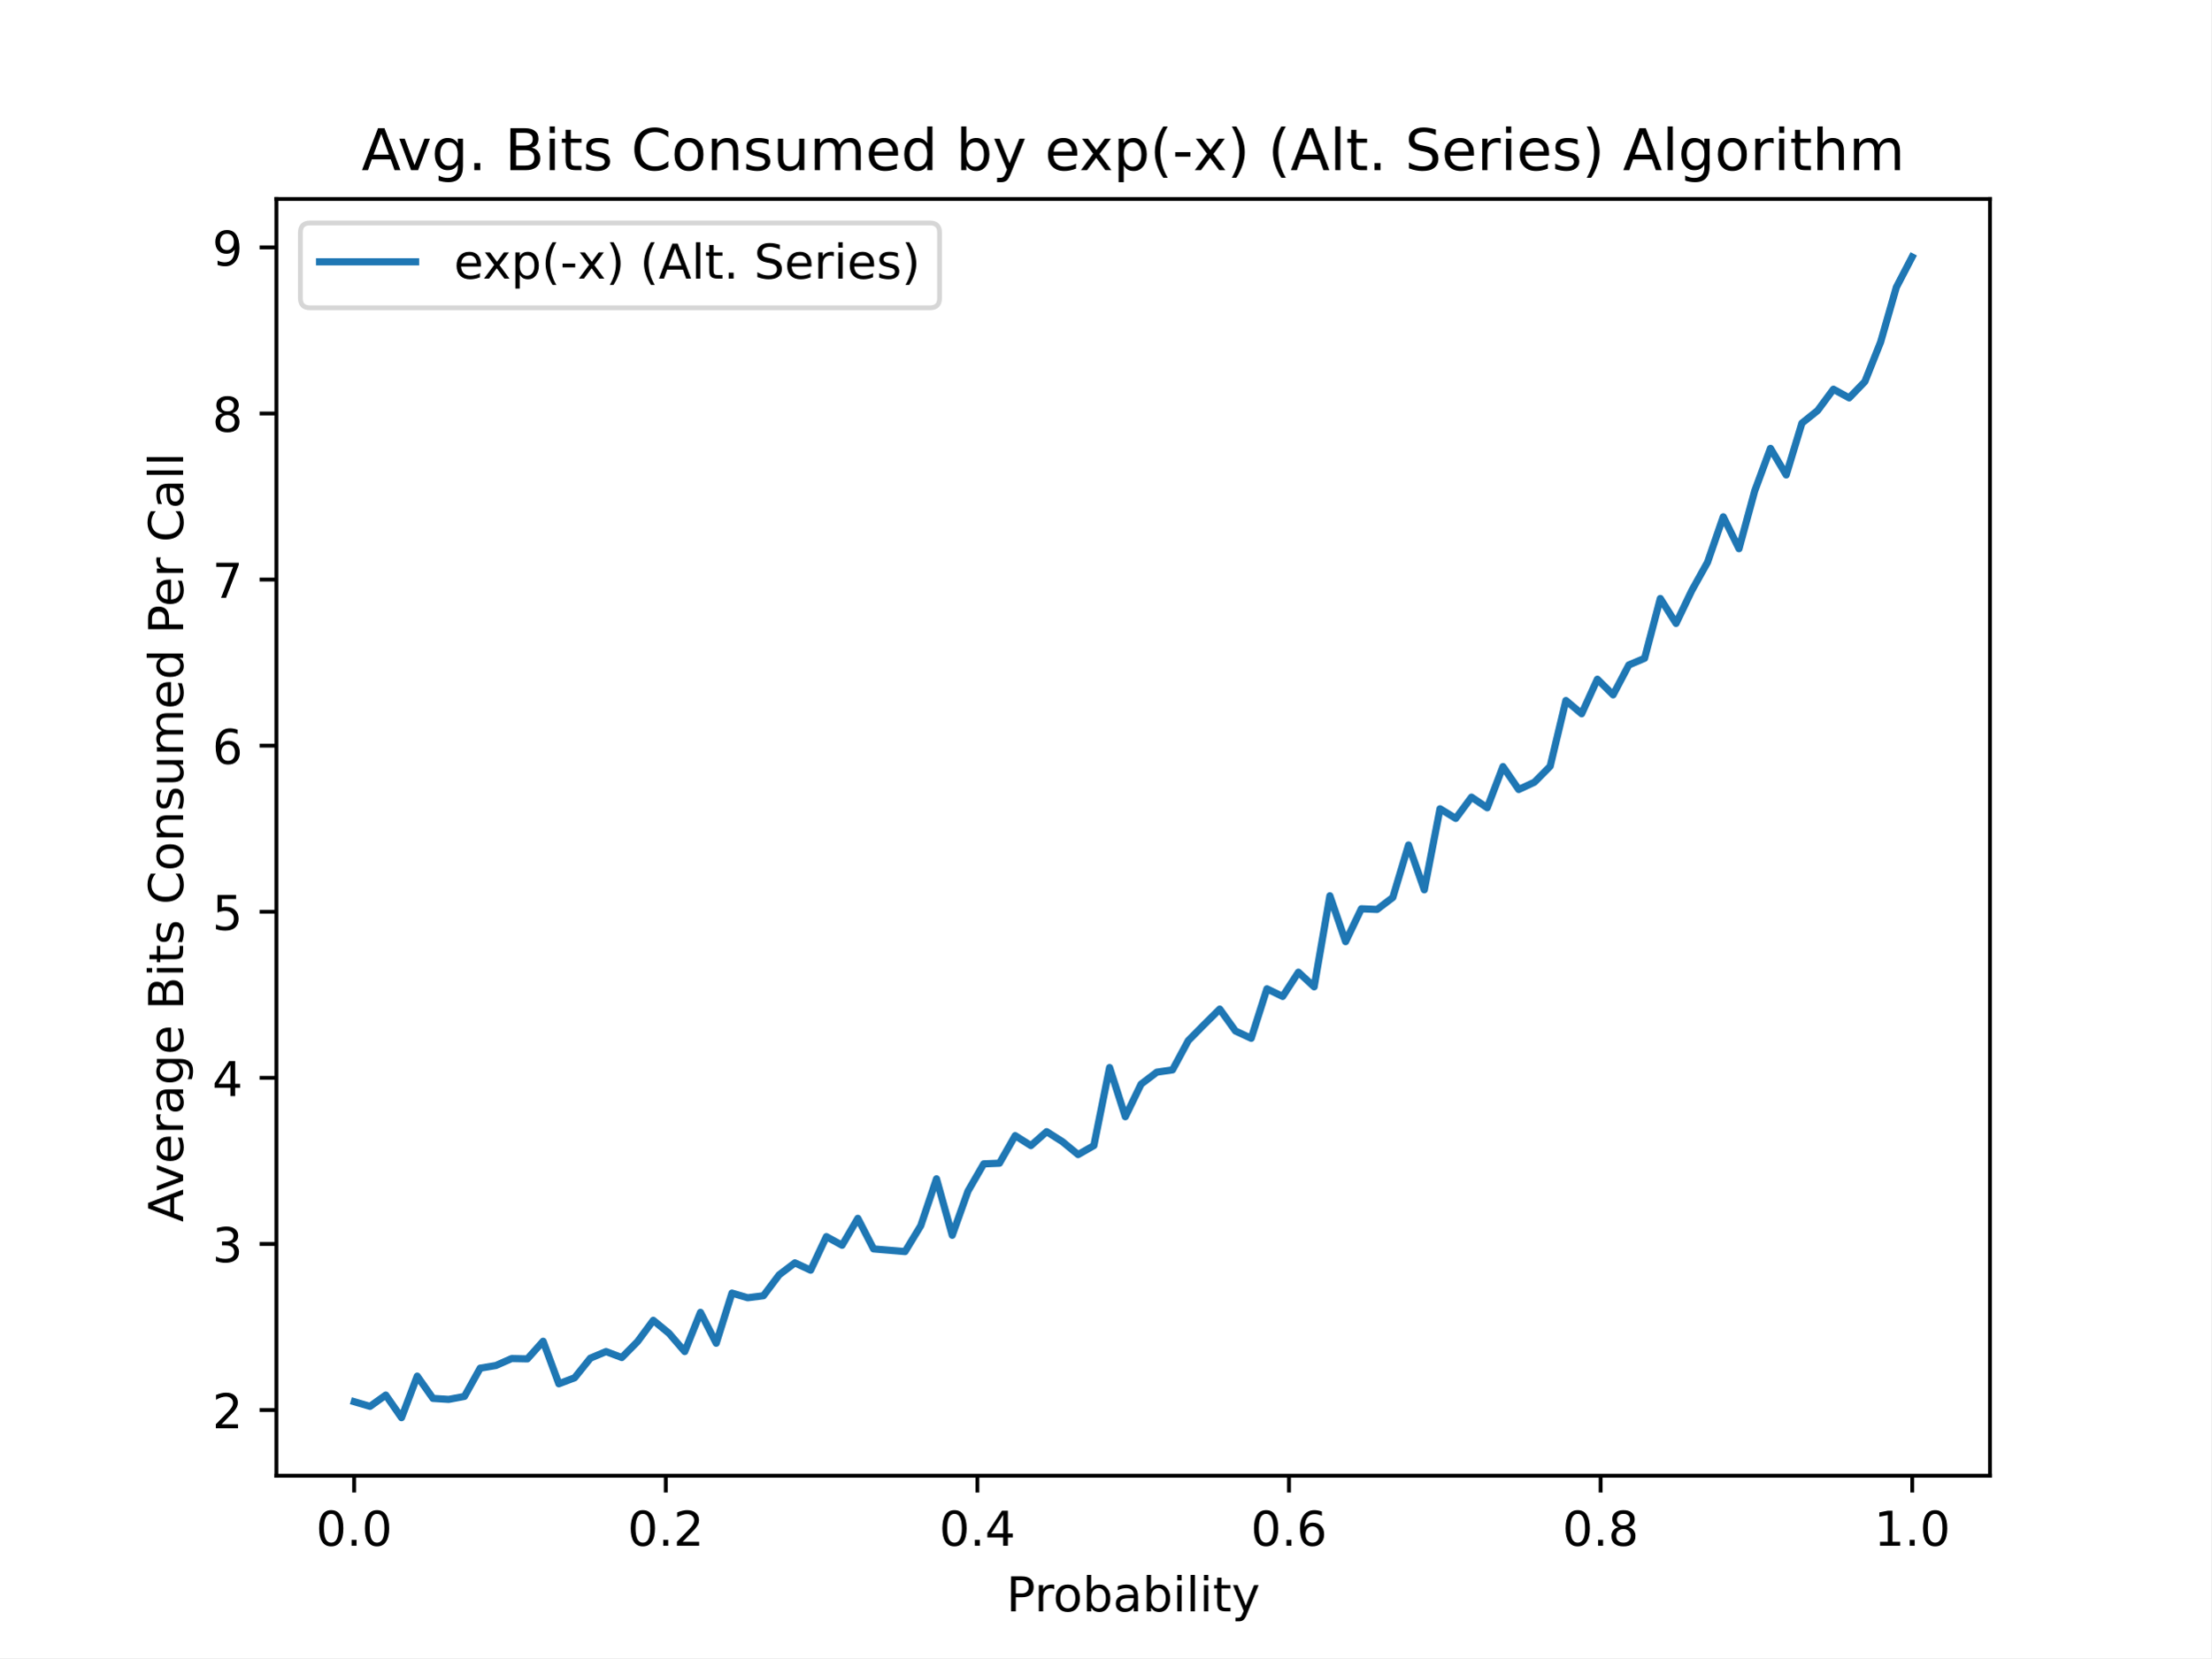
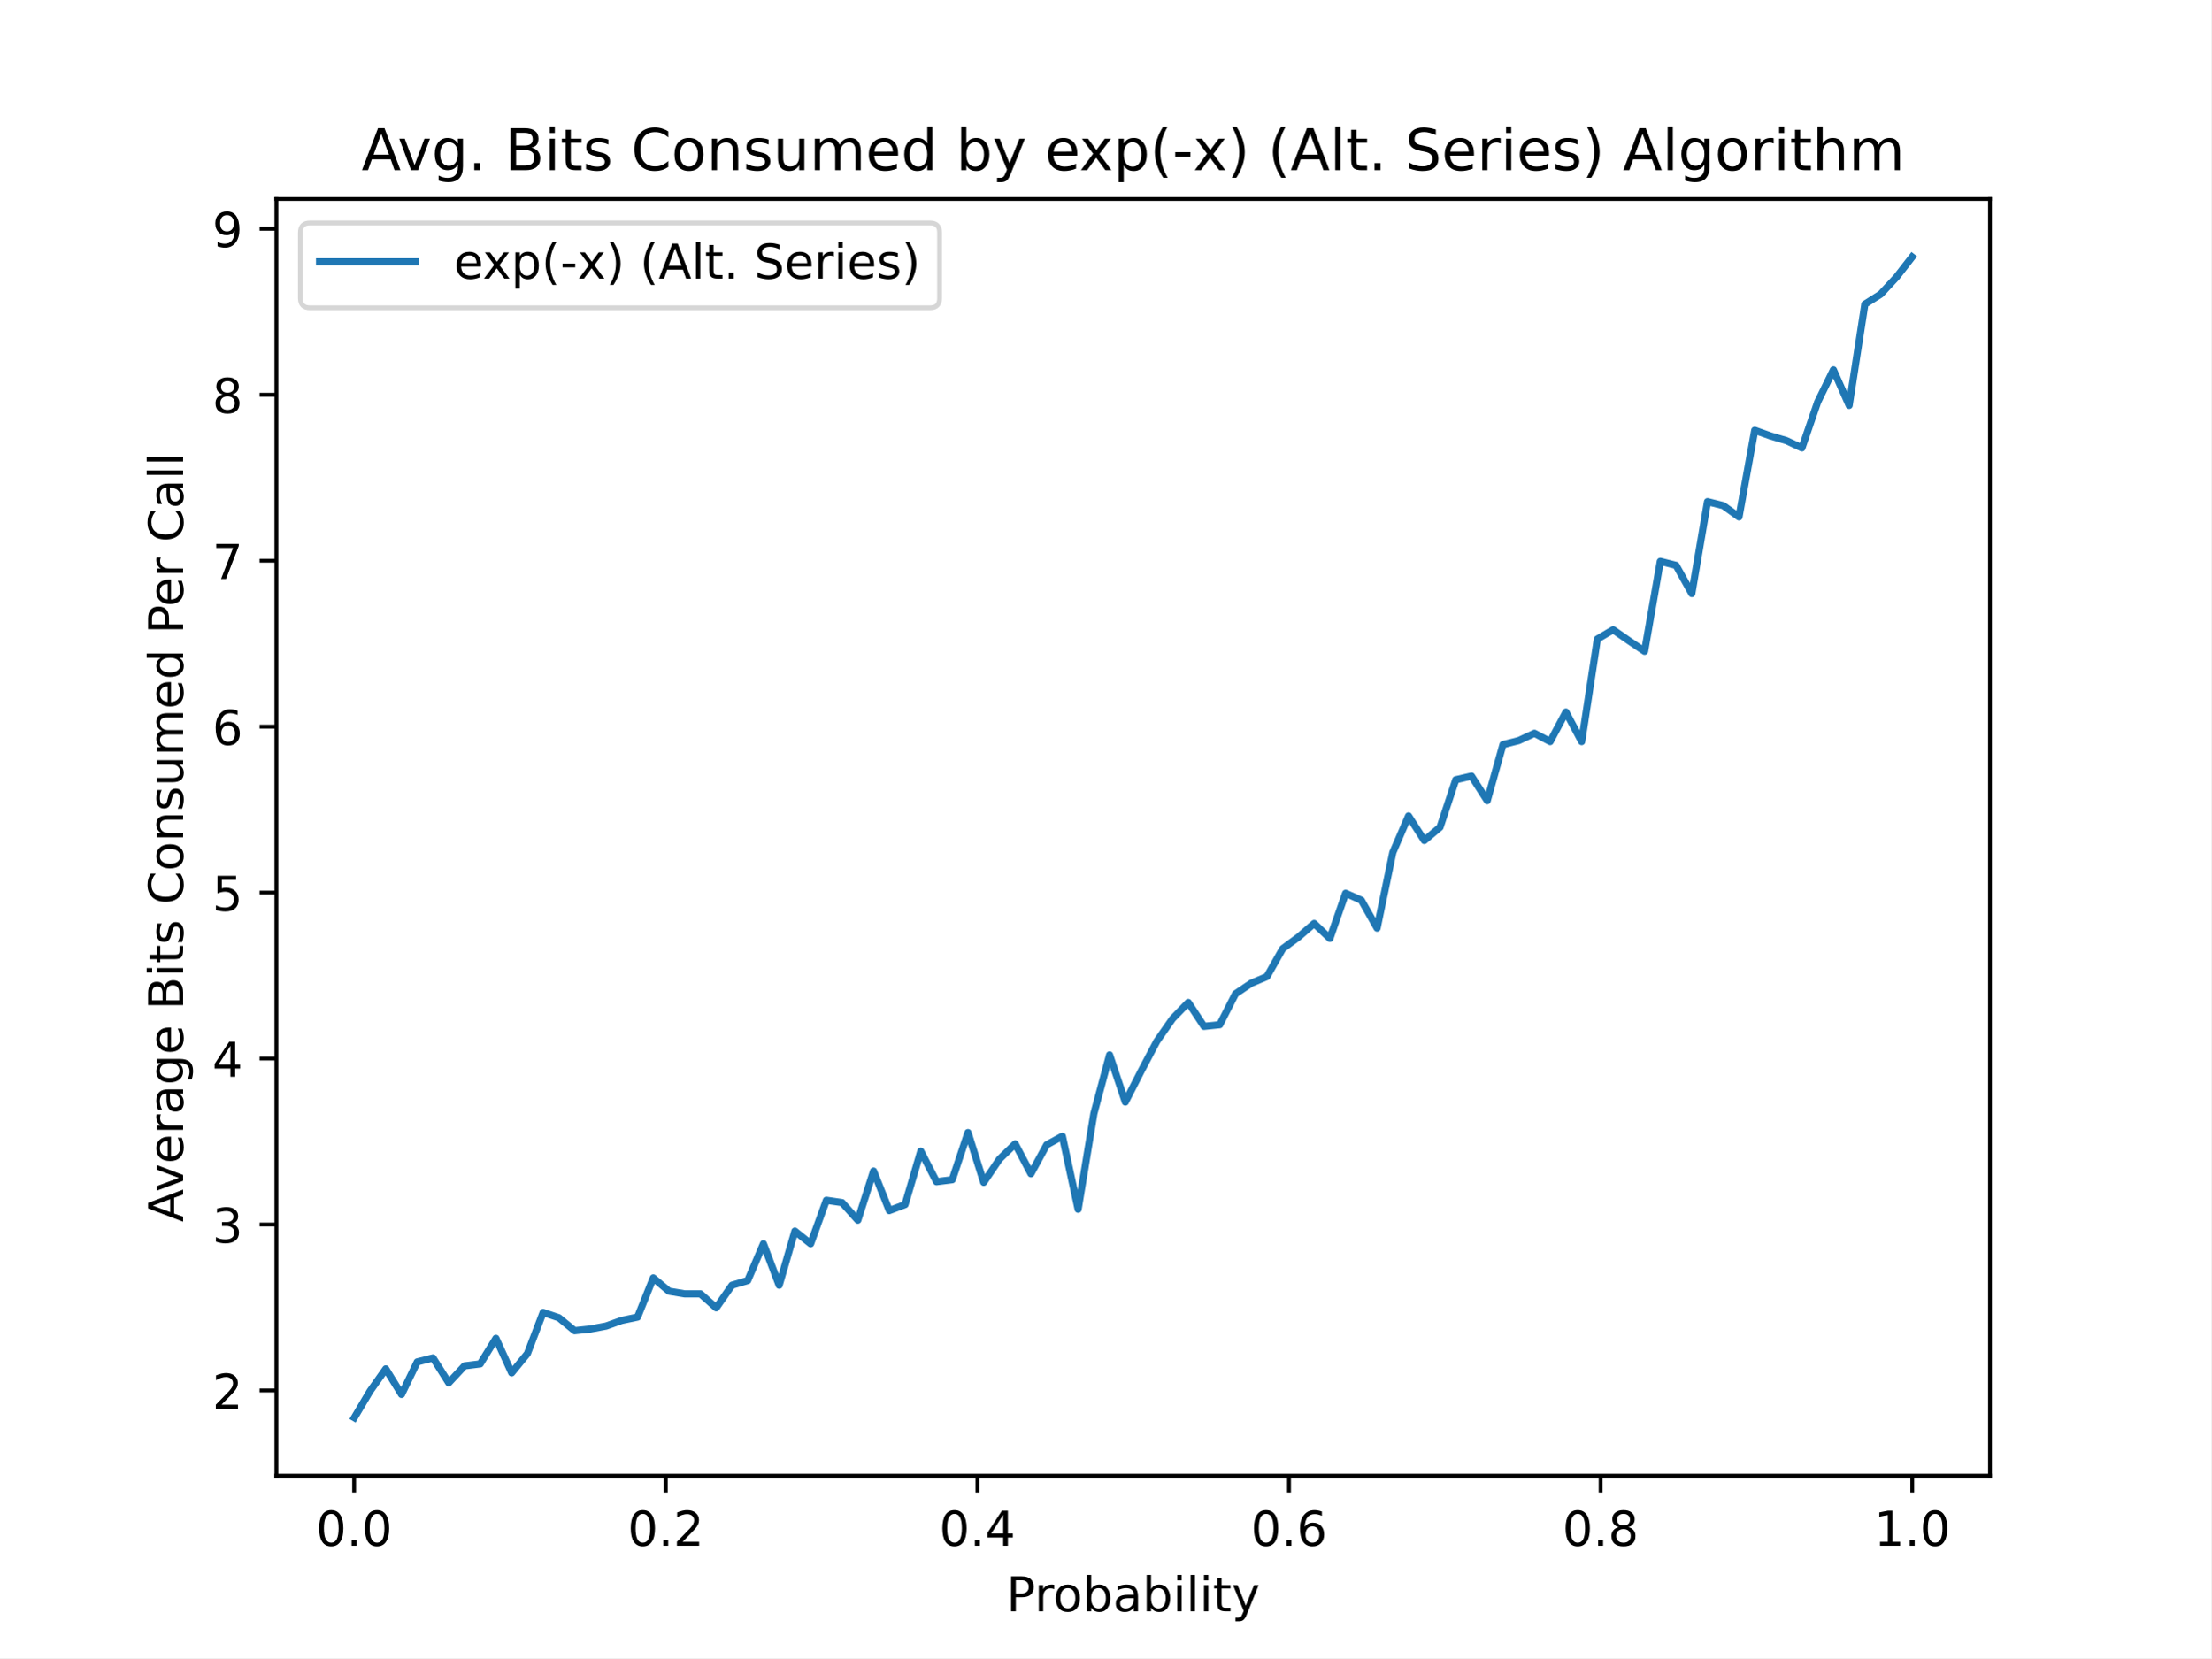
<svg xmlns="http://www.w3.org/2000/svg" xmlns:xlink="http://www.w3.org/1999/xlink" height="345.6pt" version="1.1" viewBox="0 0 460.8 345.6" width="460.8pt">
  <defs>
    <style type="text/css">
*{stroke-linecap:butt;stroke-linejoin:round;}
  </style>
  </defs>
  <g id="figure_1">
    <g id="patch_1">
      <path d="M 0 345.6  L 460.8 345.6  L 460.8 0  L 0 0  z " style="fill:#ffffff;" />
    </g>
    <g id="axes_1">
      <g id="patch_2">
        <path d="M 57.6 307.584  L 414.72 307.584  L 414.72 41.472  L 57.6 41.472  z " style="fill:#ffffff;" />
      </g>
      <g id="matplotlib.axis_1">
        <g id="xtick_1">
          <g id="line2d_1">
            <defs>
-               <path d="M 0 0  L 0 3.5  " id="m9ad611fce7" style="stroke:#000000;stroke-width:0.8;" />
+               <path d="M 0 0  L 0 3.5  " id="mf552565202" style="stroke:#000000;stroke-width:0.8;" />
            </defs>
            <g>
-               <use style="stroke:#000000;stroke-width:0.8;" x="73.8" xlink:href="#m9ad611fce7" y="307.584" />
+               <use style="stroke:#000000;stroke-width:0.8;" x="73.8" xlink:href="#mf552565202" y="307.584" />
            </g>
          </g>
          <g id="text_1">
            <text style="font-family:DejaVu Sans;font-size:10px;font-style:normal;font-weight:normal;text-anchor:middle;" transform="rotate(-0, 73.80026, 322.1824)" x="73.8" y="322.182">0.0</text>
          </g>
        </g>
        <g id="xtick_2">
          <g id="line2d_2">
            <g>
-               <use style="stroke:#000000;stroke-width:0.8;" x="138.744" xlink:href="#m9ad611fce7" y="307.584" />
+               <use style="stroke:#000000;stroke-width:0.8;" x="138.744" xlink:href="#mf552565202" y="307.584" />
            </g>
          </g>
          <g id="text_2">
            <text style="font-family:DejaVu Sans;font-size:10px;font-style:normal;font-weight:normal;text-anchor:middle;" transform="rotate(-0, 138.7442, 322.1824)" x="138.744" y="322.182">0.2</text>
          </g>
        </g>
        <g id="xtick_3">
          <g id="line2d_3">
            <g>
-               <use style="stroke:#000000;stroke-width:0.8;" x="203.688" xlink:href="#m9ad611fce7" y="307.584" />
+               <use style="stroke:#000000;stroke-width:0.8;" x="203.688" xlink:href="#mf552565202" y="307.584" />
            </g>
          </g>
          <g id="text_3">
            <text style="font-family:DejaVu Sans;font-size:10px;font-style:normal;font-weight:normal;text-anchor:middle;" transform="rotate(-0, 203.6881, 322.1824)" x="203.688" y="322.182">0.4</text>
          </g>
        </g>
        <g id="xtick_4">
          <g id="line2d_4">
            <g>
-               <use style="stroke:#000000;stroke-width:0.8;" x="268.632" xlink:href="#m9ad611fce7" y="307.584" />
+               <use style="stroke:#000000;stroke-width:0.8;" x="268.632" xlink:href="#mf552565202" y="307.584" />
            </g>
          </g>
          <g id="text_4">
            <text style="font-family:DejaVu Sans;font-size:10px;font-style:normal;font-weight:normal;text-anchor:middle;" transform="rotate(-0, 268.6319, 322.1824)" x="268.632" y="322.182">0.6</text>
          </g>
        </g>
        <g id="xtick_5">
          <g id="line2d_5">
            <g>
-               <use style="stroke:#000000;stroke-width:0.8;" x="333.576" xlink:href="#m9ad611fce7" y="307.584" />
+               <use style="stroke:#000000;stroke-width:0.8;" x="333.576" xlink:href="#mf552565202" y="307.584" />
            </g>
          </g>
          <g id="text_5">
            <text style="font-family:DejaVu Sans;font-size:10px;font-style:normal;font-weight:normal;text-anchor:middle;" transform="rotate(-0, 333.5758, 322.1824)" x="333.576" y="322.182">0.8</text>
          </g>
        </g>
        <g id="xtick_6">
          <g id="line2d_6">
            <g>
-               <use style="stroke:#000000;stroke-width:0.8;" x="398.52" xlink:href="#m9ad611fce7" y="307.584" />
+               <use style="stroke:#000000;stroke-width:0.8;" x="398.52" xlink:href="#mf552565202" y="307.584" />
            </g>
          </g>
          <g id="text_6">
            <text style="font-family:DejaVu Sans;font-size:10px;font-style:normal;font-weight:normal;text-anchor:middle;" transform="rotate(-0, 398.5197, 322.1824)" x="398.52" y="322.182">1.0</text>
          </g>
        </g>
        <g id="text_7">
          <text style="font-family:DejaVu Sans;font-size:10px;font-style:normal;font-weight:normal;text-anchor:middle;" transform="rotate(-0, 236.16, 335.8606)" x="236.16" y="335.861">Probability</text>
        </g>
      </g>
      <g id="matplotlib.axis_2">
        <g id="ytick_1">
          <g id="line2d_7">
            <defs>
-               <path d="M 0 0  L -3.5 0  " id="m77884ec36c" style="stroke:#000000;stroke-width:0.8;" />
+               <path d="M 0 0  L -3.5 0  " id="mfdd4c5ed12" style="stroke:#000000;stroke-width:0.8;" />
            </defs>
            <g>
-               <use style="stroke:#000000;stroke-width:0.8;" x="57.6" xlink:href="#m77884ec36c" y="293.896" />
+               <use style="stroke:#000000;stroke-width:0.8;" x="57.6" xlink:href="#mfdd4c5ed12" y="289.815" />
            </g>
          </g>
          <g id="text_8">
-             <text style="font-family:DejaVu Sans;font-size:10px;font-style:normal;font-weight:normal;text-anchor:end;" transform="rotate(-0, 50.6, 297.6947)" x="50.6" y="297.695">2</text>
+             <text style="font-family:DejaVu Sans;font-size:10px;font-style:normal;font-weight:normal;text-anchor:end;" transform="rotate(-0, 50.6, 293.6145)" x="50.6" y="293.615">2</text>
          </g>
        </g>
        <g id="ytick_2">
          <g id="line2d_8">
            <g>
-               <use style="stroke:#000000;stroke-width:0.8;" x="57.6" xlink:href="#m77884ec36c" y="259.276" />
+               <use style="stroke:#000000;stroke-width:0.8;" x="57.6" xlink:href="#mfdd4c5ed12" y="255.226" />
            </g>
          </g>
          <g id="text_9">
-             <text style="font-family:DejaVu Sans;font-size:10px;font-style:normal;font-weight:normal;text-anchor:end;" transform="rotate(-0, 50.6, 263.0754)" x="50.6" y="263.075">3</text>
+             <text style="font-family:DejaVu Sans;font-size:10px;font-style:normal;font-weight:normal;text-anchor:end;" transform="rotate(-0, 50.6, 259.0249)" x="50.6" y="259.025">3</text>
          </g>
        </g>
        <g id="ytick_3">
          <g id="line2d_9">
            <g>
-               <use style="stroke:#000000;stroke-width:0.8;" x="57.6" xlink:href="#m77884ec36c" y="224.657" />
+               <use style="stroke:#000000;stroke-width:0.8;" x="57.6" xlink:href="#mfdd4c5ed12" y="220.636" />
            </g>
          </g>
          <g id="text_10">
-             <text style="font-family:DejaVu Sans;font-size:10px;font-style:normal;font-weight:normal;text-anchor:end;" transform="rotate(-0, 50.6, 228.456)" x="50.6" y="228.456">4</text>
+             <text style="font-family:DejaVu Sans;font-size:10px;font-style:normal;font-weight:normal;text-anchor:end;" transform="rotate(-0, 50.6, 224.4352)" x="50.6" y="224.435">4</text>
          </g>
        </g>
        <g id="ytick_4">
          <g id="line2d_10">
            <g>
-               <use style="stroke:#000000;stroke-width:0.8;" x="57.6" xlink:href="#m77884ec36c" y="190.037" />
+               <use style="stroke:#000000;stroke-width:0.8;" x="57.6" xlink:href="#mfdd4c5ed12" y="186.046" />
            </g>
          </g>
          <g id="text_11">
-             <text style="font-family:DejaVu Sans;font-size:10px;font-style:normal;font-weight:normal;text-anchor:end;" transform="rotate(-0, 50.6, 193.8367)" x="50.6" y="193.837">5</text>
+             <text style="font-family:DejaVu Sans;font-size:10px;font-style:normal;font-weight:normal;text-anchor:end;" transform="rotate(-0, 50.6, 189.8456)" x="50.6" y="189.846">5</text>
          </g>
        </g>
        <g id="ytick_5">
          <g id="line2d_11">
            <g>
-               <use style="stroke:#000000;stroke-width:0.8;" x="57.6" xlink:href="#m77884ec36c" y="155.418" />
+               <use style="stroke:#000000;stroke-width:0.8;" x="57.6" xlink:href="#mfdd4c5ed12" y="151.457" />
            </g>
          </g>
          <g id="text_12">
-             <text style="font-family:DejaVu Sans;font-size:10px;font-style:normal;font-weight:normal;text-anchor:end;" transform="rotate(-0, 50.6, 159.2173)" x="50.6" y="159.217">6</text>
+             <text style="font-family:DejaVu Sans;font-size:10px;font-style:normal;font-weight:normal;text-anchor:end;" transform="rotate(-0, 50.6, 155.2559)" x="50.6" y="155.256">6</text>
          </g>
        </g>
        <g id="ytick_6">
          <g id="line2d_12">
            <g>
-               <use style="stroke:#000000;stroke-width:0.8;" x="57.6" xlink:href="#m77884ec36c" y="120.799" />
+               <use style="stroke:#000000;stroke-width:0.8;" x="57.6" xlink:href="#mfdd4c5ed12" y="116.867" />
            </g>
          </g>
          <g id="text_13">
-             <text style="font-family:DejaVu Sans;font-size:10px;font-style:normal;font-weight:normal;text-anchor:end;" transform="rotate(-0, 50.6, 124.598)" x="50.6" y="124.598">7</text>
+             <text style="font-family:DejaVu Sans;font-size:10px;font-style:normal;font-weight:normal;text-anchor:end;" transform="rotate(-0, 50.6, 120.6663)" x="50.6" y="120.666">7</text>
          </g>
        </g>
        <g id="ytick_7">
          <g id="line2d_13">
            <g>
-               <use style="stroke:#000000;stroke-width:0.8;" x="57.6" xlink:href="#m77884ec36c" y="86.179" />
+               <use style="stroke:#000000;stroke-width:0.8;" x="57.6" xlink:href="#mfdd4c5ed12" y="82.277" />
            </g>
          </g>
          <g id="text_14">
-             <text style="font-family:DejaVu Sans;font-size:10px;font-style:normal;font-weight:normal;text-anchor:end;" transform="rotate(-0, 50.6, 89.97864)" x="50.6" y="89.979">8</text>
+             <text style="font-family:DejaVu Sans;font-size:10px;font-style:normal;font-weight:normal;text-anchor:end;" transform="rotate(-0, 50.6, 86.07663)" x="50.6" y="86.077">8</text>
          </g>
        </g>
        <g id="ytick_8">
          <g id="line2d_14">
            <g>
-               <use style="stroke:#000000;stroke-width:0.8;" x="57.6" xlink:href="#m77884ec36c" y="51.56" />
+               <use style="stroke:#000000;stroke-width:0.8;" x="57.6" xlink:href="#mfdd4c5ed12" y="47.688" />
            </g>
          </g>
          <g id="text_15">
-             <text style="font-family:DejaVu Sans;font-size:10px;font-style:normal;font-weight:normal;text-anchor:end;" transform="rotate(-0, 50.6, 55.3593)" x="50.6" y="55.359">9</text>
+             <text style="font-family:DejaVu Sans;font-size:10px;font-style:normal;font-weight:normal;text-anchor:end;" transform="rotate(-0, 50.6, 51.48698)" x="50.6" y="51.487">9</text>
          </g>
        </g>
        <g id="text_16">
          <text style="font-family:DejaVu Sans;font-size:10px;font-style:normal;font-weight:normal;text-anchor:middle;" transform="rotate(-90, 38.15781, 174.528)" x="38.158" y="174.528">Average Bits Consumed Per Call</text>
        </g>
      </g>
      <g id="line2d_15">
-         <path clip-path="url(#p18be4ddc8a)" d="M 73.833 292.165  L 77.112 293.134  L 80.391 290.78  L 83.671 295.488  L 86.95 286.833  L 90.229 291.472  L 93.509 291.68  L 96.788 291.057  L 100.067 285.171  L 103.347 284.618  L 106.626 283.164  L 109.905 283.233  L 113.185 279.563  L 116.464 288.426  L 119.743 287.179  L 123.023 283.094  L 126.302 281.709  L 129.581 282.956  L 132.861 279.632  L 136.14 275.201  L 139.42 277.901  L 142.699 281.709  L 145.978 273.539  L 149.258 279.979  L 152.537 269.523  L 155.816 270.493  L 159.096 270.077  L 162.375 265.715  L 165.654 263.223  L 168.934 264.746  L 172.213 257.753  L 175.492 259.553  L 178.772 253.945  L 182.051 260.315  L 185.33 260.592  L 188.61 260.869  L 191.889 255.468  L 195.168 245.705  L 198.448 257.476  L 201.727 248.267  L 205.006 242.59  L 208.286 242.451  L 211.565 236.704  L 214.844 238.782  L 218.124 235.873  L 221.403 237.951  L 224.682 240.651  L 227.962 238.782  L 231.241 222.51  L 234.52 232.758  L 237.8 225.972  L 241.079 223.48  L 244.358 222.995  L 247.638 216.902  L 250.917 213.579  L 254.196 210.324  L 257.476 214.894  L 260.755 216.417  L 264.034 206.101  L 267.314 207.693  L 270.593 202.639  L 273.872 205.685  L 277.152 186.714  L 280.431 196.269  L 283.71 189.414  L 286.99 189.553  L 290.269 187.06  L 293.548 176.12  L 296.828 185.468  L 300.107 168.573  L 303.386 170.581  L 306.666 166.15  L 309.945 168.366  L 313.224 159.78  L 316.504 164.558  L 319.783 163.034  L 323.062 159.711  L 326.342 146.002  L 329.621 148.771  L 332.9 141.57  L 336.18 144.825  L 339.459 138.593  L 342.739 137.208  L 346.018 124.745  L 349.297 129.938  L 352.577 123.084  L 355.856 117.198  L 359.135 107.713  L 362.415 114.36  L 365.694 102.312  L 368.973 93.449  L 372.253 98.989  L 375.532 88.187  L 378.811 85.556  L 382.091 81.125  L 385.37 82.925  L 388.649 79.533  L 391.929 71.293  L 395.208 59.869  L 398.487 53.568  " style="fill:none;stroke:#1f77b4;stroke-linecap:square;stroke-width:1.5;" />
+         <path clip-path="url(#pc8e3c54917)" d="M 73.833 295.488  L 77.112 289.954  L 80.391 285.319  L 83.671 290.645  L 86.95 283.866  L 90.229 283.036  L 93.509 288.224  L 96.788 284.696  L 100.067 284.281  L 103.347 278.954  L 106.626 286.149  L 109.905 282.136  L 113.185 273.558  L 116.464 274.665  L 119.743 277.363  L 123.023 277.017  L 126.302 276.395  L 129.581 275.218  L 132.861 274.527  L 136.14 266.364  L 139.42 269.131  L 142.699 269.684  L 145.978 269.684  L 149.258 272.59  L 152.537 267.885  L 155.816 266.917  L 159.096 259.238  L 162.375 267.885  L 165.654 256.609  L 168.934 259.238  L 172.213 250.176  L 175.492 250.66  L 178.772 254.326  L 182.051 244.088  L 185.33 252.32  L 188.61 251.075  L 191.889 239.937  L 195.168 246.302  L 198.448 245.886  L 201.727 236.063  L 205.006 246.44  L 208.286 241.597  L 211.565 238.415  L 214.844 244.641  L 218.124 238.623  L 221.403 236.824  L 224.682 252.043  L 227.962 232.12  L 231.241 219.875  L 234.52 229.698  L 237.8 223.265  L 241.079 217.039  L 244.358 212.334  L 247.638 208.945  L 250.917 213.926  L 254.196 213.58  L 257.476 207.146  L 260.755 204.932  L 264.034 203.549  L 267.314 197.738  L 270.593 195.316  L 273.872 192.48  L 277.152 195.593  L 280.431 186.185  L 283.71 187.637  L 286.99 193.449  L 290.269 177.676  L 293.548 170.066  L 296.828 175.185  L 300.107 172.418  L 303.386 162.525  L 306.666 161.764  L 309.945 166.884  L 313.224 155.192  L 316.504 154.362  L 319.783 152.84  L 323.062 154.57  L 326.342 148.413  L 329.621 154.57  L 332.9 133.193  L 336.18 131.256  L 339.459 133.539  L 342.739 135.753  L 346.018 117.005  L 349.297 117.836  L 352.577 123.716  L 355.856 104.553  L 359.135 105.383  L 362.415 107.735  L 365.694 89.68  L 368.973 90.856  L 372.253 91.824  L 375.532 93.346  L 378.811 83.799  L 382.091 77.089  L 385.37 84.491  L 388.649 63.391  L 391.929 61.316  L 395.208 57.788  L 398.487 53.568  " style="fill:none;stroke:#1f77b4;stroke-linecap:square;stroke-width:1.5;" />
      </g>
      <g id="patch_3">
        <path d="M 57.6 307.584  L 57.6 41.472  " style="fill:none;stroke:#000000;stroke-linecap:square;stroke-linejoin:miter;stroke-width:0.8;" />
      </g>
      <g id="patch_4">
        <path d="M 414.72 307.584  L 414.72 41.472  " style="fill:none;stroke:#000000;stroke-linecap:square;stroke-linejoin:miter;stroke-width:0.8;" />
      </g>
      <g id="patch_5">
        <path d="M 57.6 307.584  L 414.72 307.584  " style="fill:none;stroke:#000000;stroke-linecap:square;stroke-linejoin:miter;stroke-width:0.8;" />
      </g>
      <g id="patch_6">
        <path d="M 57.6 41.472  L 414.72 41.472  " style="fill:none;stroke:#000000;stroke-linecap:square;stroke-linejoin:miter;stroke-width:0.8;" />
      </g>
      <g id="text_17">
        <text style="font-family:DejaVu Sans;font-size:12px;font-style:normal;font-weight:normal;text-anchor:middle;" transform="rotate(-0, 236.16, 35.472)" x="236.16" y="35.472">Avg. Bits Consumed by exp(-x) (Alt. Series) Algorithm</text>
      </g>
      <g id="legend_1">
        <g id="patch_7">
          <path d="M 64.6 64.15  L 193.805 64.15  Q 195.805 64.15 195.805 62.15  L 195.805 48.472  Q 195.805 46.472 193.805 46.472  L 64.6 46.472  Q 62.6 46.472 62.6 48.472  L 62.6 62.15  Q 62.6 64.15 64.6 64.15  z " style="fill:#ffffff;opacity:0.8;stroke:#cccccc;stroke-linejoin:miter;" />
        </g>
        <g id="line2d_16">
          <path d="M 66.6 54.57  L 86.6 54.57  " style="fill:none;stroke:#1f77b4;stroke-linecap:square;stroke-width:1.5;" />
        </g>
        <g id="line2d_17" />
        <g id="text_18">
          <text style="font-family:DejaVu Sans;font-size:10px;font-style:normal;font-weight:normal;text-anchor:start;" transform="rotate(-0, 94.6, 58.07044)" x="94.6" y="58.07">exp(-x) (Alt. Series)</text>
        </g>
      </g>
    </g>
  </g>
  <defs>
-     <clipPath id="p18be4ddc8a">
+     <clipPath id="pc8e3c54917">
      <rect height="266.112" width="357.12" x="57.6" y="41.472" />
    </clipPath>
  </defs>
</svg>
